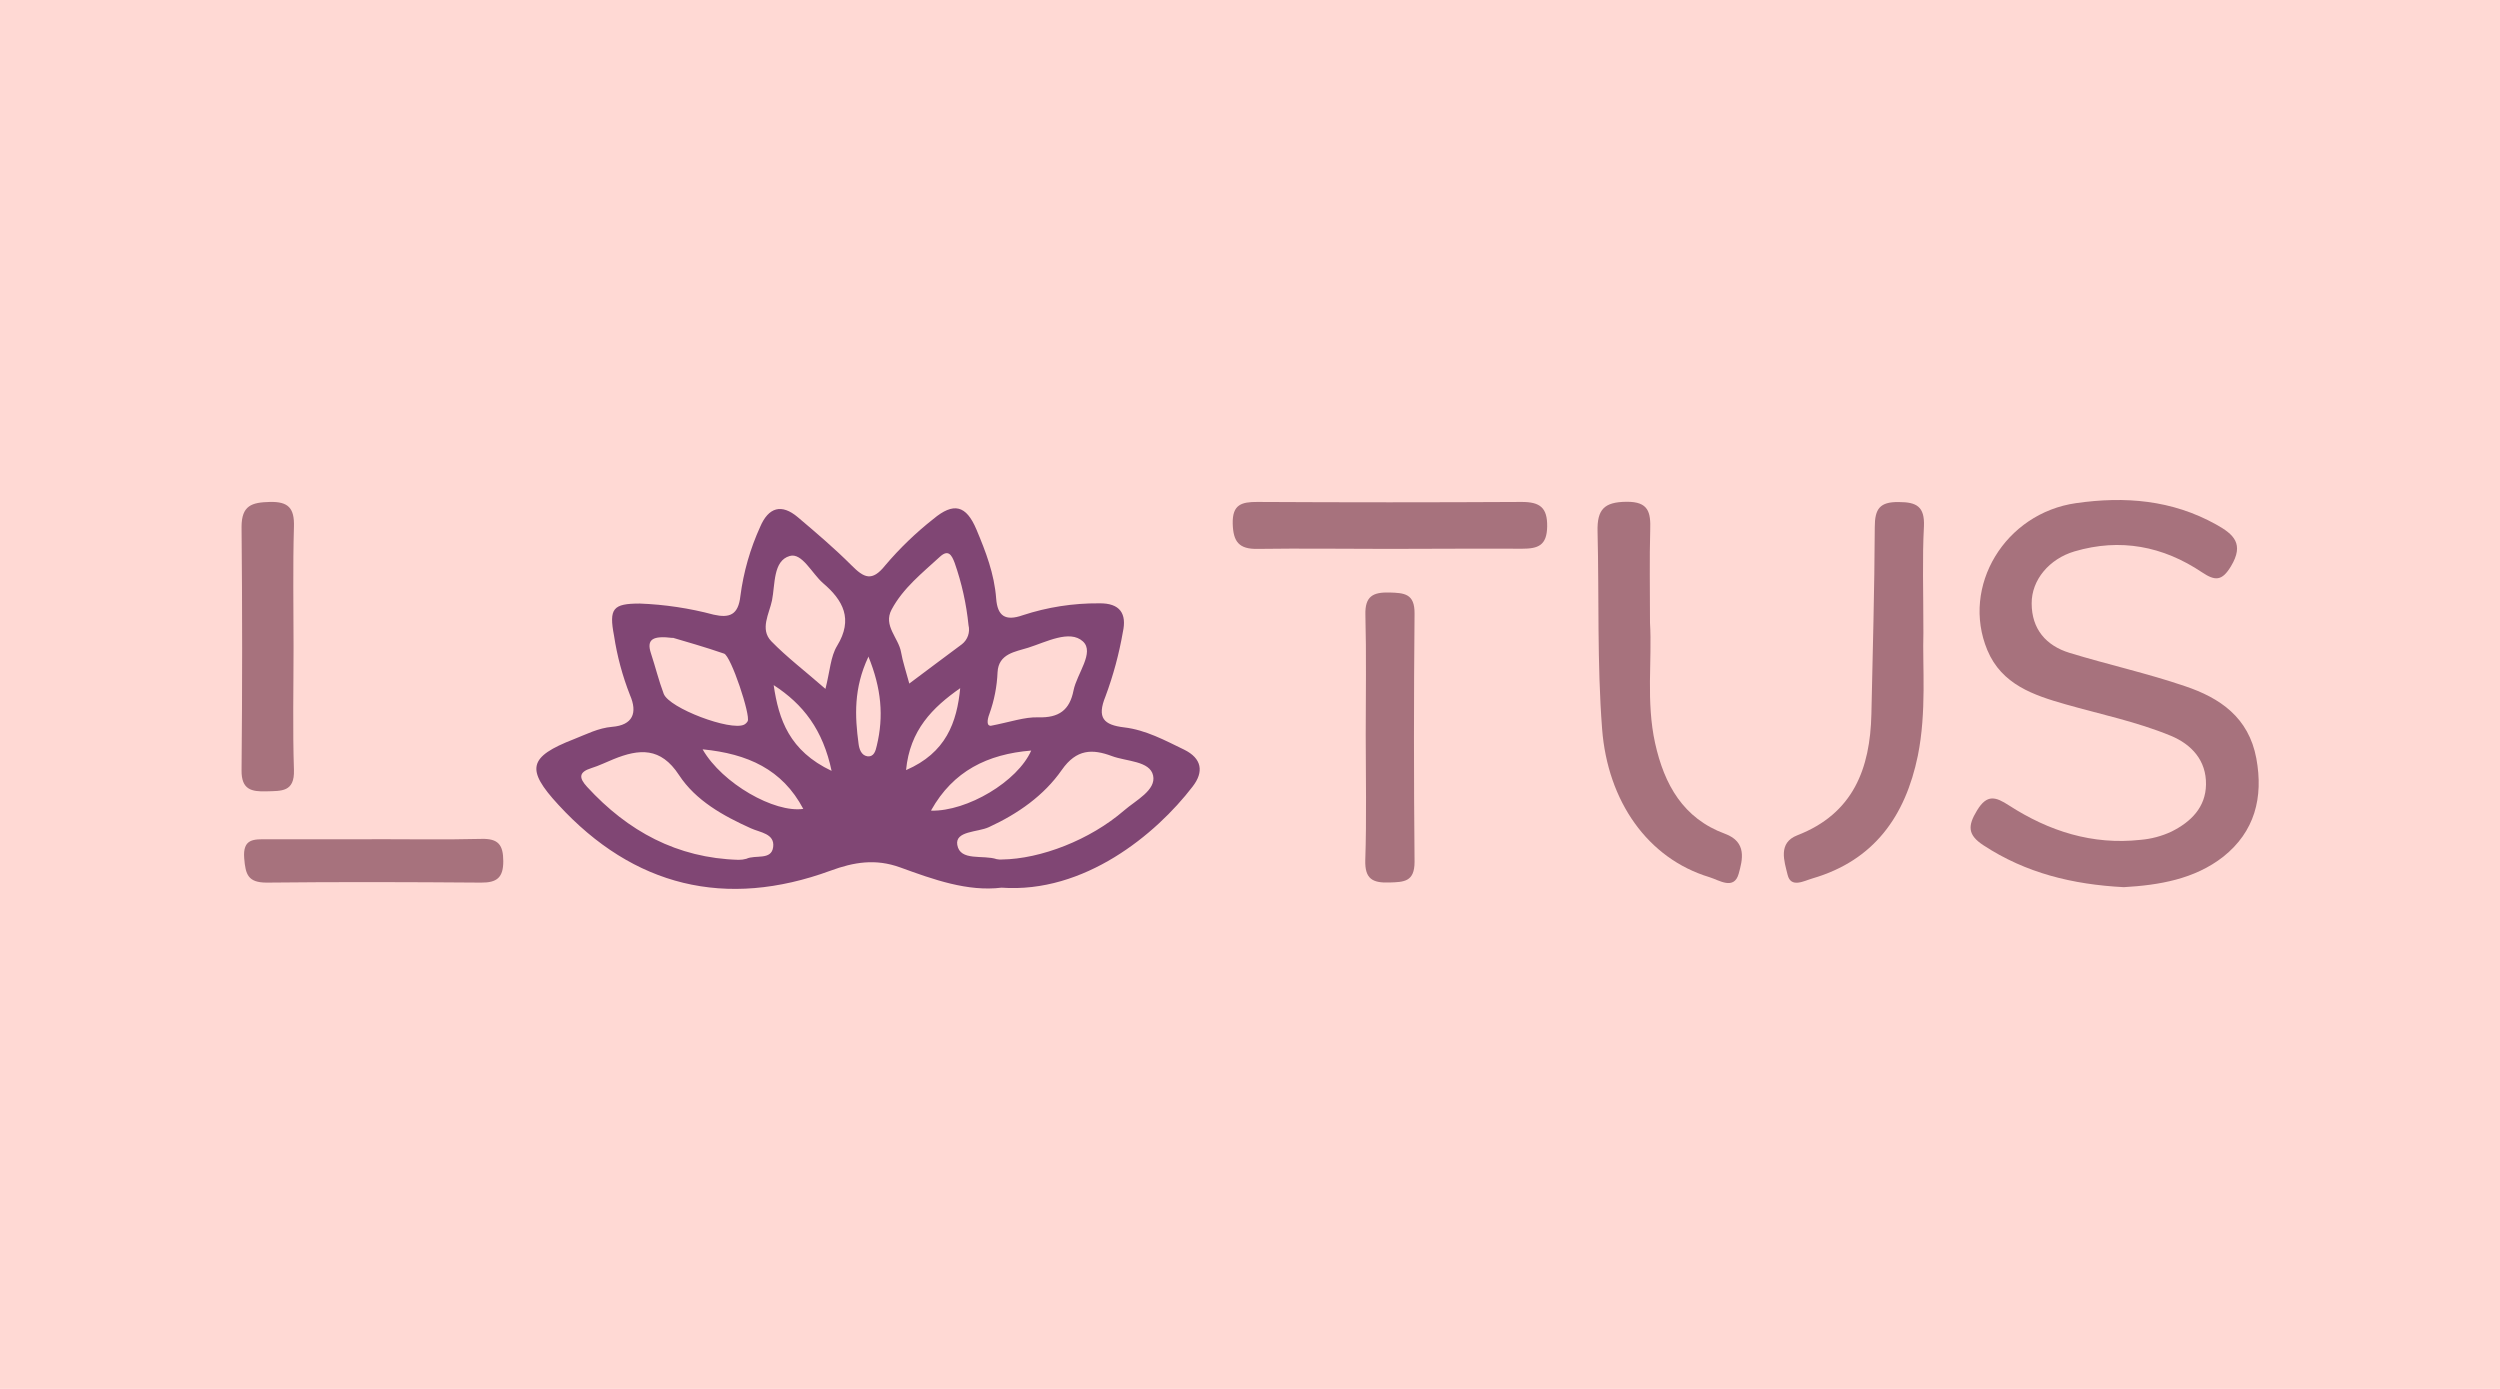
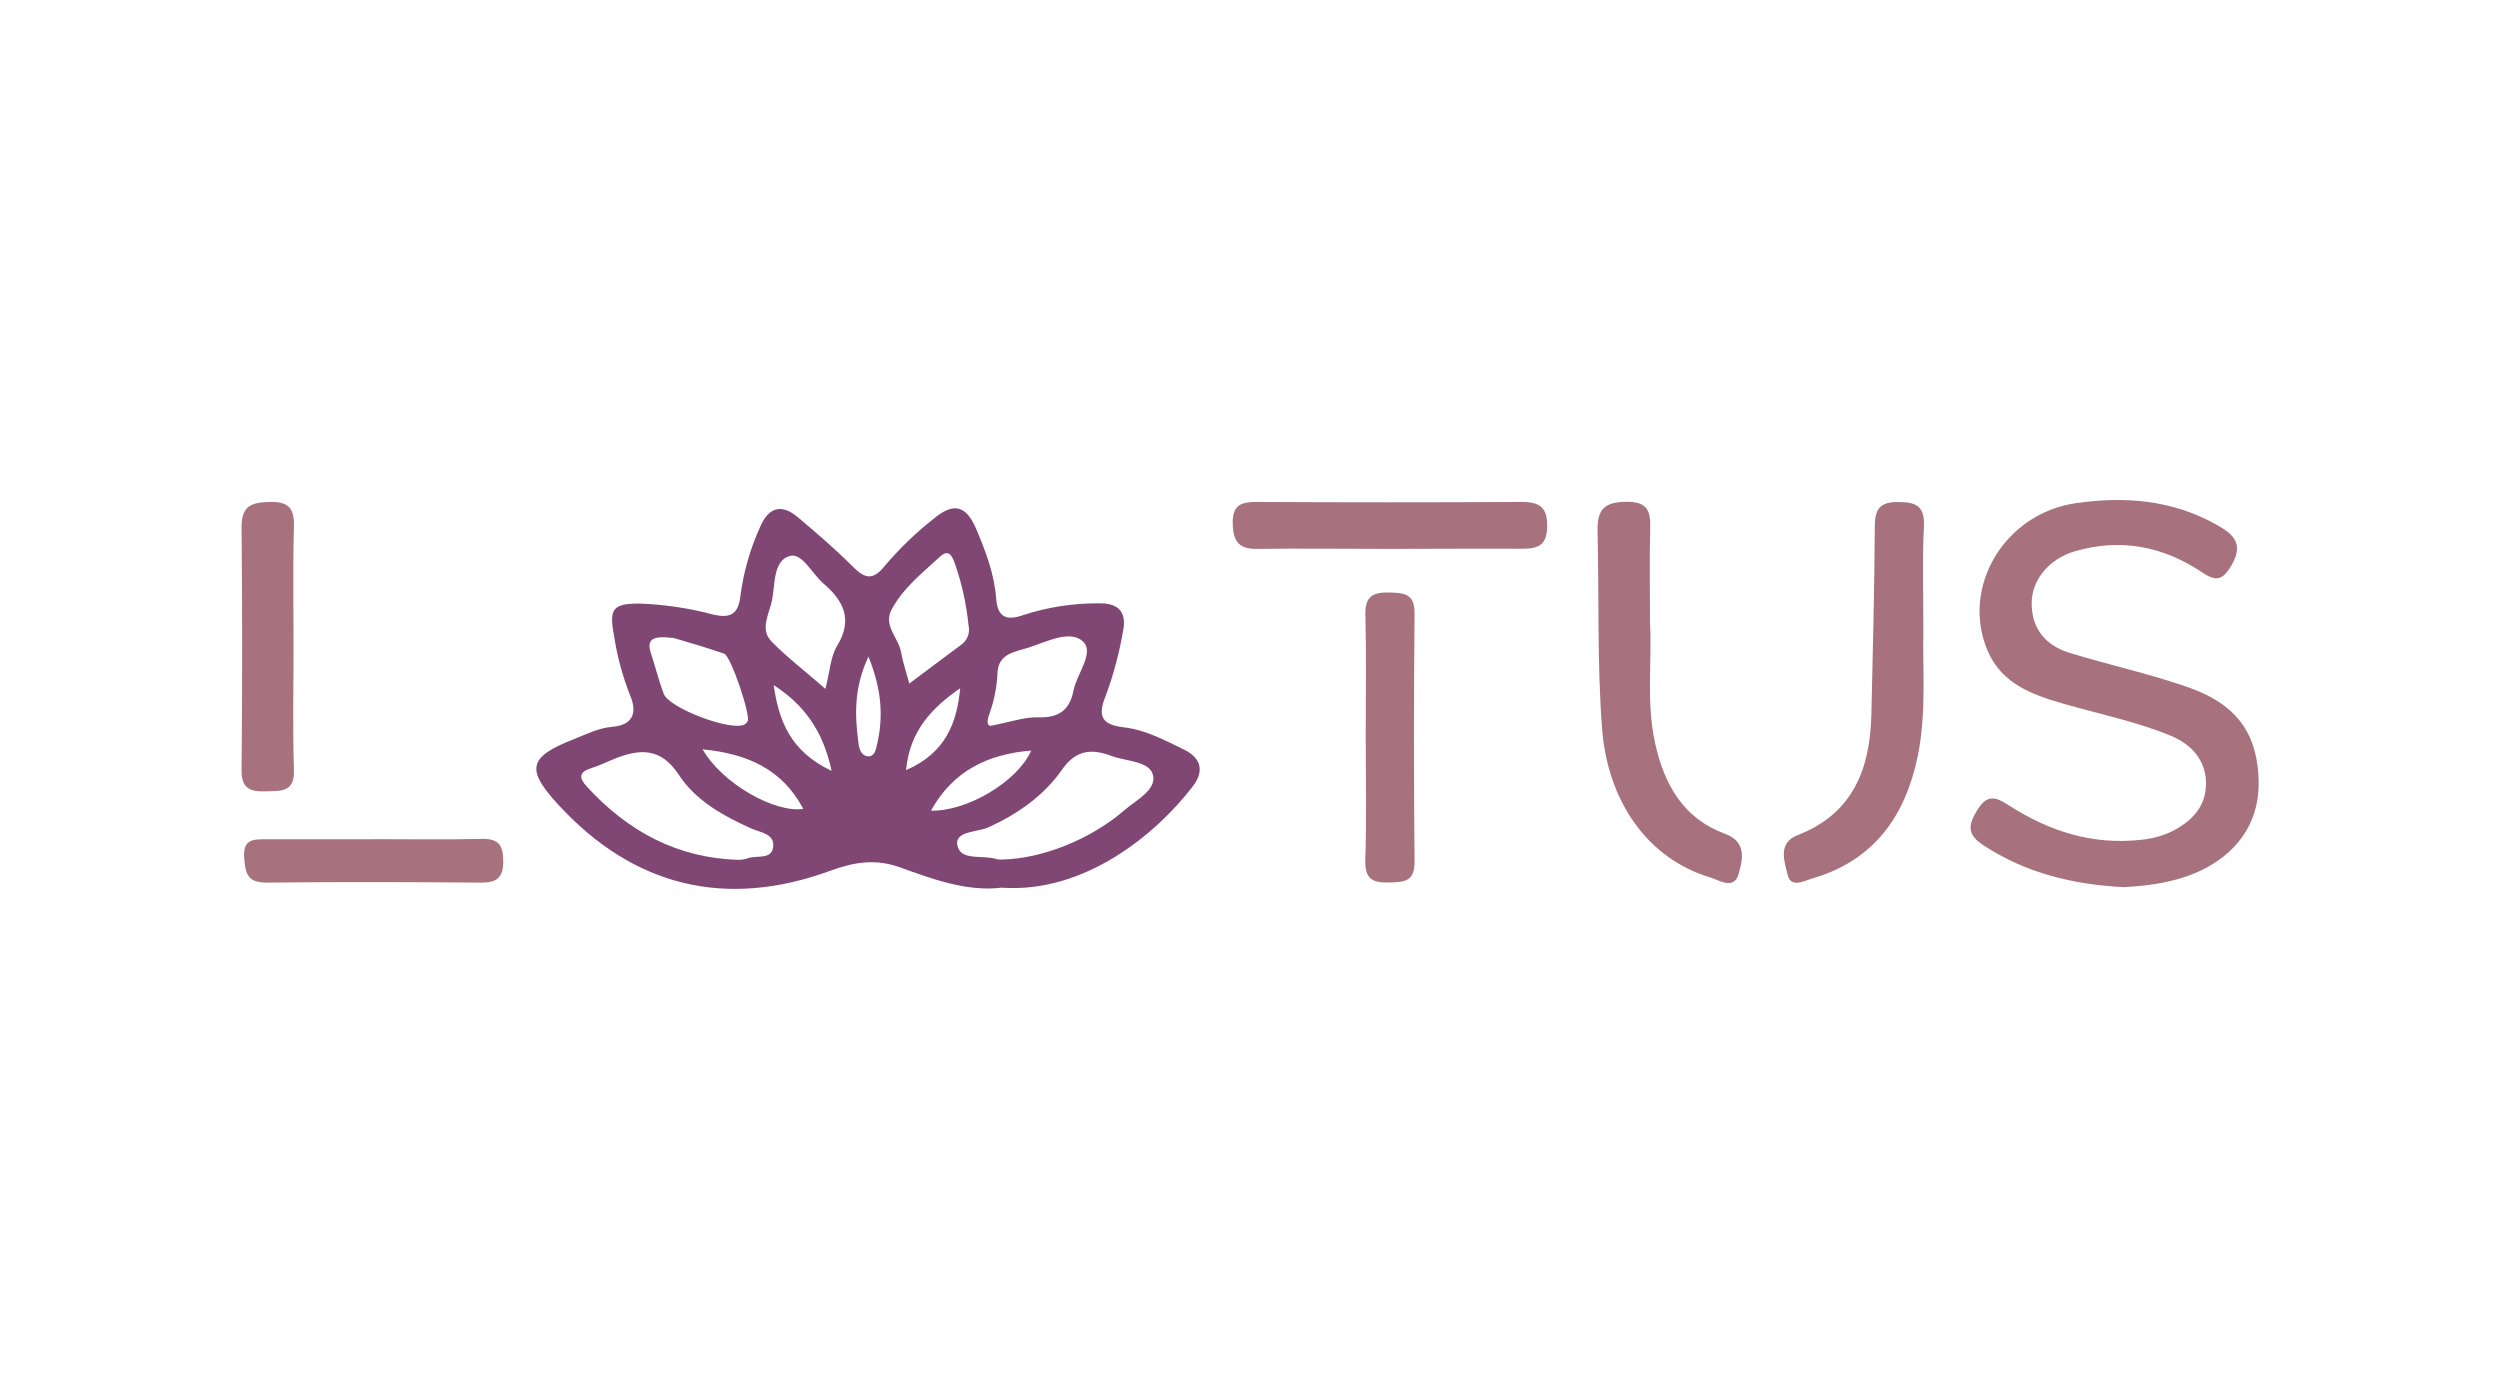
<svg xmlns="http://www.w3.org/2000/svg" viewBox="0 0 450 250">
  <defs>
-     <style>.cls-1{fill:#ffd9d4;}.cls-2{fill:#804674;}.cls-3{fill:#a7727d;}</style>
+     <style>.cls-1{fill:transparent;}.cls-2{fill:#804674;}.cls-3{fill:#a7727d;}</style>
  </defs>
  <g id="Capa_2" data-name="Capa 2">
    <g id="Capa_1-2" data-name="Capa 1">
      <rect class="cls-1" width="450" height="250" />
      <path class="cls-2" d="M180.28,159.78c-6.11.75-12.24-1.46-18.23-3.64-4.48-1.63-8.38-.95-12.55.58-18.87,6.92-35.46,2.87-49-11.87-5.89-6.39-5.4-8.61,2.83-11.81,2.22-.87,4.36-2,6.85-2.21,3.73-.3,4.61-2.51,3.22-5.71a49.51,49.51,0,0,1-2.87-10.67c-.94-4.92-.22-5.81,4.63-5.81a60.37,60.37,0,0,1,13.3,2c2.85.64,4.44.06,4.81-3.36a43.68,43.68,0,0,1,3.57-12.47c1.49-3.49,3.83-4.2,6.77-1.71,3.31,2.8,6.62,5.62,9.67,8.67,2.23,2.24,3.67,3,6.06,0A60,60,0,0,1,168,93.42c3.67-3.07,5.91-2.48,7.75,1.87,1.68,4,3.23,8,3.56,12.45.24,3.13,1.62,4.12,4.79,3a43,43,0,0,1,13.73-2.14c3.82-.07,5,1.9,4.29,5.14a65.08,65.08,0,0,1-3.13,11.6c-1.58,3.88-.34,5.15,3.37,5.59,3.88.46,7.32,2.33,10.77,4,3.21,1.57,3.62,4,1.52,6.68C208.06,150.2,195.16,160.85,180.28,159.78Zm.05-5.07c7-.09,15.87-3.52,22-8.82,2.11-1.83,5.81-3.66,5.23-6.3s-4.79-2.51-7.43-3.5c-3.49-1.3-6.36-1.29-9,2.49-3.22,4.62-7.9,7.9-13.14,10.31-2,.93-6.11.66-5.68,3.19.51,3,4.63,1.74,7.1,2.57A3.31,3.31,0,0,0,180.33,154.71Zm-47.39.06a5,5,0,0,0,1.41-.19c1.63-.77,4.51.33,4.82-2.11s-2.35-2.61-4-3.37c-5-2.25-9.94-5-12.94-9.58-3.31-5.08-7.18-4.74-11.79-2.87-1.34.54-2.63,1.19-4,1.61-2.31.73-2.24,1.77-.76,3.38C113,149.61,121.87,154.46,132.94,154.77ZM148.58,124c.82-3.22.92-5.82,2.1-7.75,2.93-4.8,1.1-8.19-2.54-11.29-2-1.74-3.79-5.54-6-4.88-3,.87-2.6,5.1-3.18,8-.49,2.38-2.22,5.17-.13,7.34C141.63,118.3,144.93,120.8,148.58,124Zm15.08-.95c3.42-2.55,6.44-4.84,9.49-7.09a3.35,3.35,0,0,0,1.18-3.44,48.39,48.39,0,0,0-2.49-11.2c-.54-1.44-1.15-2.48-2.65-1.11-3.17,2.92-6.63,5.63-8.7,9.51-1.56,2.91,1.25,5.08,1.7,7.67C162.48,119.07,163.06,120.74,163.66,123Zm14.6,7.61c3.63-.7,6.14-1.62,8.63-1.54,3.69.11,5.65-1.27,6.35-4.86.6-3,3.84-6.84,1.68-8.81-2.37-2.16-6.59.11-9.85,1.14-2.31.73-5.34,1.06-5.51,4.42a25.14,25.14,0,0,1-1.46,7.47C177.61,129.76,177.68,130.66,178.26,130.62Zm-57.17-15.83c-3.63-.45-4.75.25-3.92,2.77s1.4,4.91,2.3,7.29c1,2.59,12,6.73,14.47,5.55a1.59,1.59,0,0,0,.64-.62c.57-1-3-11.77-4.25-12.17C126.86,116.45,123.33,115.46,121.09,114.79Zm5.4,20.09c3.54,6.13,12.92,11.43,18.1,10.68C140.81,138.46,134.57,135.68,126.49,134.88Zm41.13,11c6.46.14,15.54-5.23,18-10.82C177.75,135.74,171.57,138.79,167.62,145.83Zm-17.91-7.06c-1.57-7.54-5.16-12.11-10.45-15.54C140.17,129.52,142.08,135.16,149.71,138.77Zm23.14-15c-5,3.5-9.08,7.56-9.76,14.76C170.27,135.51,172.25,130.08,172.85,123.76Zm-16.55-5.62c-2.66,5.66-2.43,10.67-1.75,15.7.12.87.46,2,1.55,2.19,1.24.16,1.51-1,1.72-1.9C159.1,128.93,158.65,123.9,156.3,118.14Z" />
      <path class="cls-3" d="M382.28,159.69c-9.2-.48-17.63-2.53-25.26-7.54-2.86-1.87-2.85-3.49-1.16-6.26,1.81-3,3.37-2.46,5.75-.92,7.2,4.64,15,7.16,23.71,6.2a16.36,16.36,0,0,0,5.54-1.48c3.52-1.75,6.16-4.38,6.22-8.47.07-4.31-2.56-7.23-6.38-8.8-6.1-2.51-12.57-3.84-18.89-5.64-5.75-1.64-11.5-3.55-14.09-9.76-4.77-11.48,3.18-24.65,16-26.46,8.77-1.25,17.23-.58,25.17,3.84,3.23,1.79,5.08,3.52,2.7,7.5-1.63,2.73-2.87,2.69-5.24,1.11-7-4.7-14.7-6.19-22.94-3.76-4.54,1.34-7.74,5.14-7.71,9.37,0,4.59,2.57,7.59,6.8,8.89,6.89,2.11,14,3.68,20.8,6,6.29,2.11,11.47,5.62,12.84,13,1.31,7.09-.32,13.21-5.94,17.69C395,158.28,388.56,159.33,382.28,159.69Z" />
      <path class="cls-3" d="M297,112.1c.4,6.65-.73,14.21.92,21.67s5.06,13.55,12.6,16.32c4,1.48,3.12,4.74,2.44,7.19-.84,3-3.51,1.15-5.26.61-11.12-3.36-18.32-13.66-19.32-26.68-.91-11.84-.53-23.69-.82-35.54-.1-4,1.21-5.31,5.21-5.35s4.37,1.91,4.27,5.06C296.89,100.66,297,106,297,112.1Z" />
      <path class="cls-3" d="M346.21,113.92c-.18,6.12.6,14.17-1,22.11-2.24,10.87-7.87,18.84-18.95,22.08-1.55.45-3.9,1.8-4.49-.64s-1.79-5.75,1.75-7.12c10.07-3.9,13.11-12,13.33-21.8.24-11.22.56-22.44.61-33.66,0-3.25.86-4.58,4.33-4.52,3.23,0,4.66.84,4.52,4.34C346,100.48,346.21,106.26,346.21,113.92Z" />
      <path class="cls-3" d="M52.84,116.46c0,7.38-.17,14.77.07,22.14.13,4-2.26,3.76-4.95,3.84s-4.52-.29-4.48-3.8q.21-21.9,0-43.8c0-3.87,1.86-4.41,5.06-4.49,3.37-.09,4.47,1.11,4.37,4.45C52.7,102,52.84,109.24,52.84,116.46Z" />
      <path class="cls-3" d="M249.94,98.8c-7.85,0-15.71-.11-23.56,0-3.38.07-4.41-1.3-4.49-4.55-.08-3.45,1.6-3.91,4.43-3.9q23.79.13,47.59,0c3.27,0,4.63,1,4.58,4.42s-1.63,4-4.52,4C266,98.73,258,98.79,249.94,98.8Z" />
      <path class="cls-3" d="M245.83,132.29c0-7.21.13-14.43-.06-21.64-.09-3.33,1.37-4.07,4.31-4,2.68.08,4.57.18,4.54,3.77q-.21,22.35,0,44.71c0,3.62-1.91,3.64-4.56,3.72-3,.1-4.4-.65-4.31-4C246,147.36,245.83,139.82,245.83,132.29Z" />
      <path class="cls-3" d="M66.93,151.05c6.59,0,13.19.11,19.77-.05,3-.07,3.88,1.08,3.89,4s-1.1,3.9-4,3.87c-12.86-.1-25.73-.14-38.58,0-3.39,0-3.81-1.48-4.05-4.34-.31-3.64,1.78-3.47,4.14-3.46H66.93Z" />
    </g>
  </g>
</svg>
